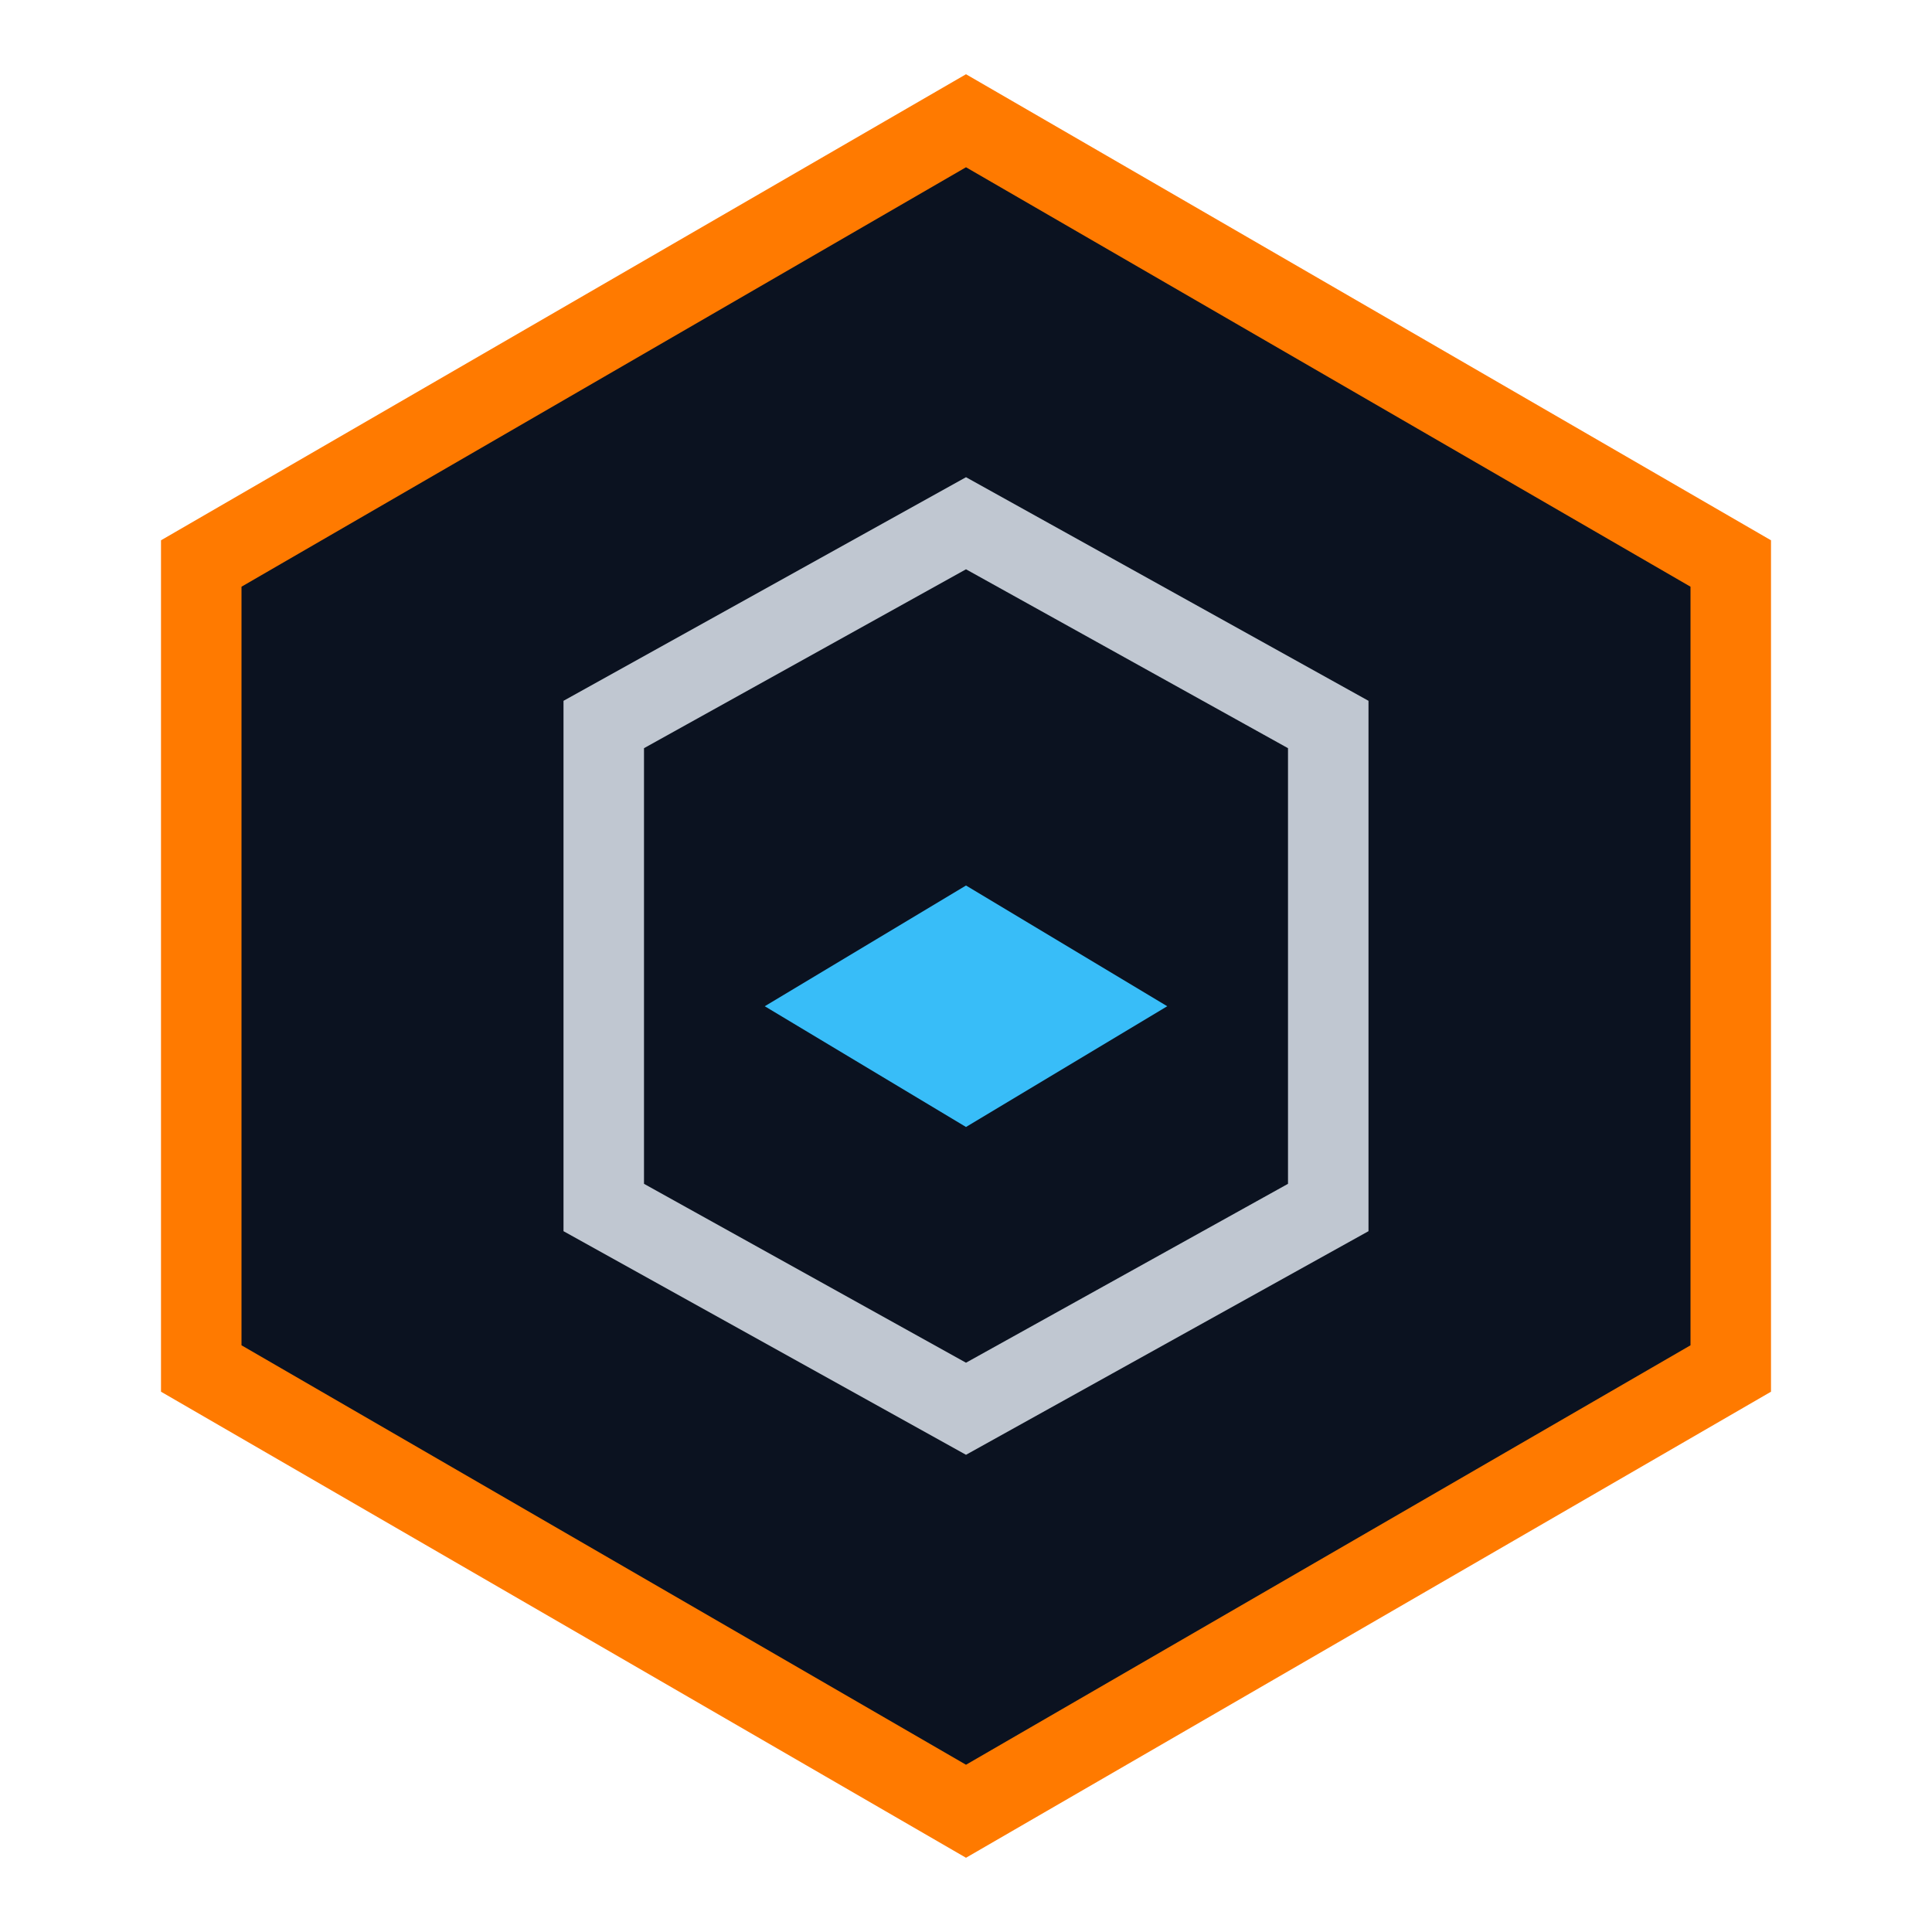
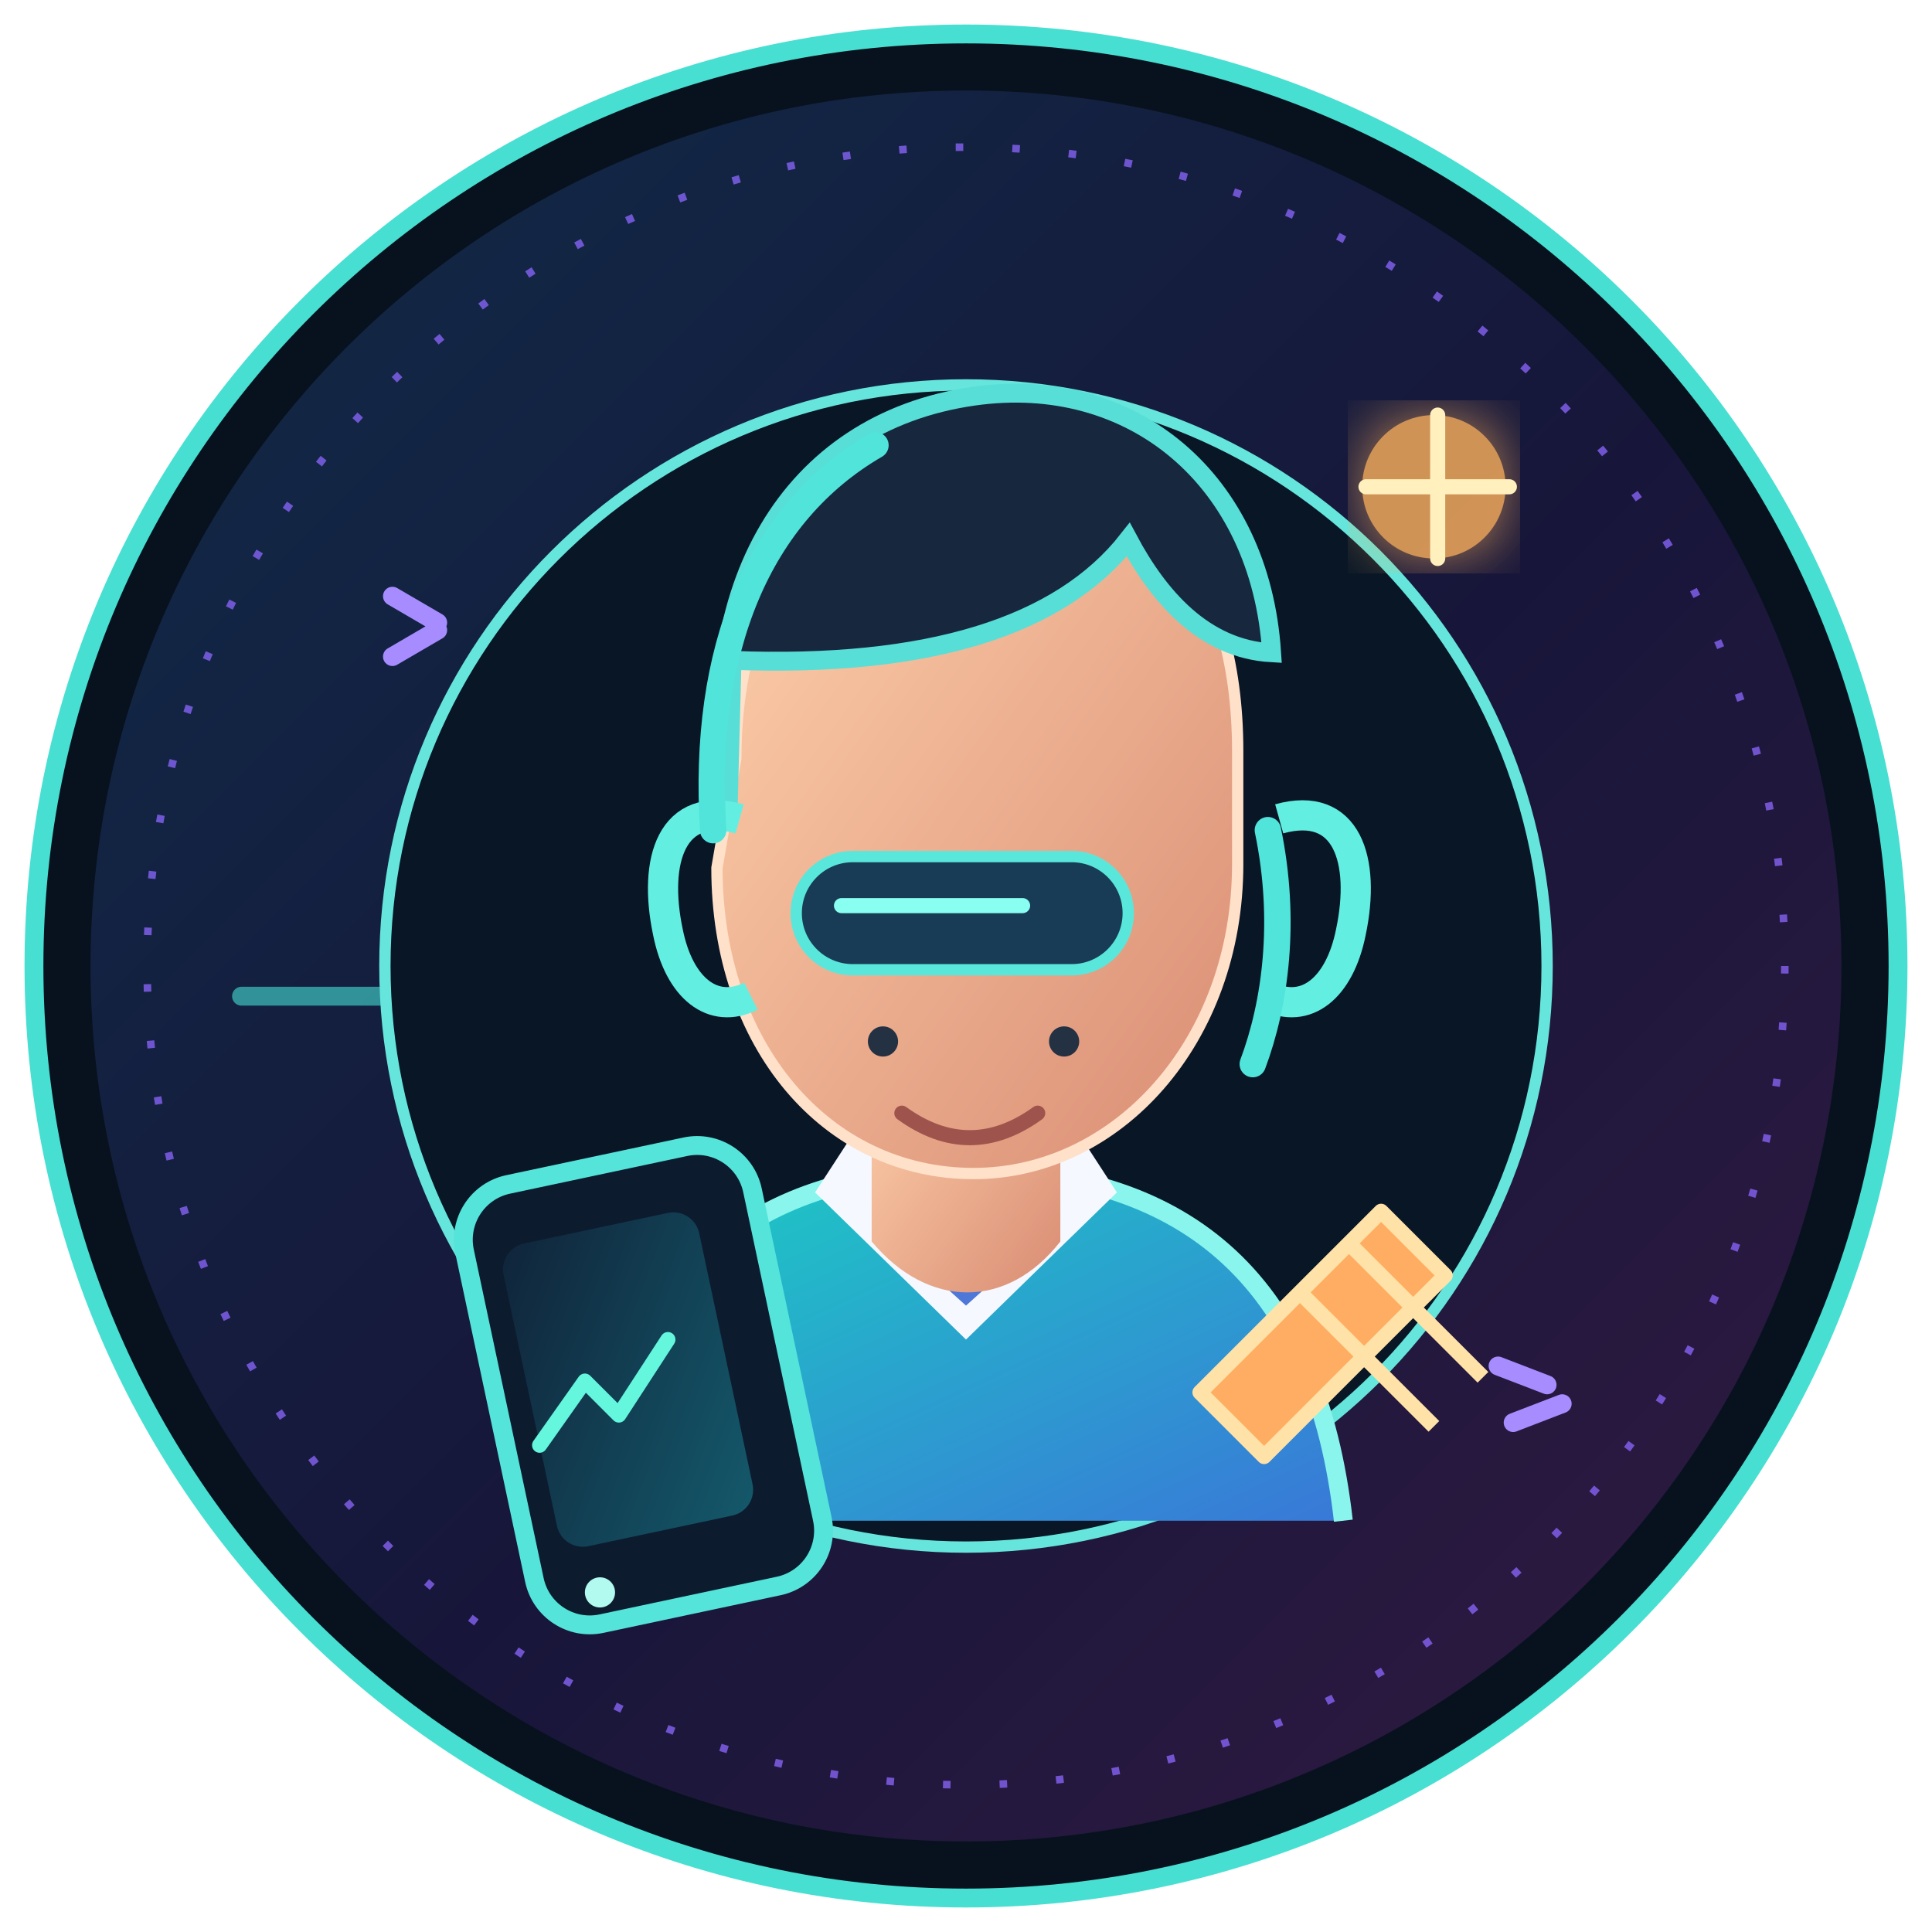
- <svg xmlns="http://www.w3.org/2000/svg" viewBox="0 0 48 48">
-   <path d="M24 3 43 14v20L24 45 5 34V14Z" fill="#0b1220" stroke="#ff7a00" stroke-width="2" />
-   <path d="M15 30V18l9-5 9 5v12l-9 5Z" fill="none" stroke="#c0c7d1" stroke-width="2" />
-   <path d="m19 25 5-3 5 3-5 3Z" fill="#38bdf8" />
+ <svg xmlns="http://www.w3.org/2000/svg" viewBox="0 0 512 512" role="img" aria-label="TechNex technician logo">
+   <defs>
+     <linearGradient id="bg" x1="0" y1="0" x2="1" y2="1">
+       <stop stop-color="#102c48" />
+       <stop offset=".55" stop-color="#17163a" />
+       <stop offset="1" stop-color="#341a42" />
+     </linearGradient>
+     <linearGradient id="shirt" x1="0" y1="0" x2="1" y2="1">
+       <stop stop-color="#1acfc3" />
+       <stop offset="1" stop-color="#3978d8" />
+     </linearGradient>
+     <linearGradient id="skin" x1="0" y1="0" x2="1" y2="1">
+       <stop stop-color="#ffd2ad" />
+       <stop offset="1" stop-color="#d98c73" />
+     </linearGradient>
+     <linearGradient id="screen" x1="0" y1="0" x2="1" y2="1">
+       <stop stop-color="#10243a" />
+       <stop offset="1" stop-color="#14596b" />
+     </linearGradient>
+     <filter id="glow">
+       <feGaussianBlur stdDeviation="9" result="b" />
+       <feMerge>
+         <feMergeNode in="b" />
+         <feMergeNode in="SourceGraphic" />
+       </feMerge>
+     </filter>
+   </defs>
+   <circle cx="256" cy="256" r="247" fill="#08121f" stroke="#47dfd1" stroke-width="5" />
+   <circle cx="256" cy="256" r="232" fill="url(#bg)" />
+   <circle cx="256" cy="256" r="217" fill="none" stroke="#8c67ff" stroke-width="2" stroke-dasharray="2 13" opacity=".75" />
+   <path d="M64 264h58l19-19 20 39 22-54 18 34h39M390 199h-27l-17 18-19-36-24 58-17-31h-22" fill="none" stroke="#42d9d0" stroke-width="5" stroke-linecap="round" stroke-linejoin="round" opacity=".62" />
+   <circle cx="256" cy="256" r="154" fill="#081626" stroke="#65e5db" stroke-width="3" />
+   <path d="M157 403c7-62 39-93 99-93s93 31 100 93" fill="url(#shirt)" stroke="#89f5ec" stroke-width="5" />
+   <path d="M216 316l40 39 40-39-13-20h-54z" fill="#f5f8ff" />
+   <path d="M236 328l20 18 20-18-7-10h-26z" fill="#4e78d7" />
+   <path d="M231 274h50v55c-14 18-35 18-50 0z" fill="url(#skin)" />
+   <path d="M195 201c0-50 28-81 67-81 42 0 66 31 66 79v30c0 47-32 82-70 82-39 0-68-34-68-81z" fill="url(#skin)" stroke="#ffe0c9" stroke-width="3" />
+   <path d="M193 213c-9-57 16-101 65-108 42-6 76 22 79 68-18-1-30-15-38-30-18 23-53 34-105 32z" fill="#17283e" stroke="#57ded6" stroke-width="5" />
+   <path d="M196 217c-18-5-23 11-19 30 3 15 12 22 22 17m140-47c18-5 23 11 19 30-3 15-12 22-22 17" fill="none" stroke="#62efe1" stroke-width="8" />
+   <path d="M189 220c-3-48 12-84 43-102m104 102c5 24 2 46-4 62" fill="none" stroke="#50e4da" stroke-width="7" stroke-linecap="round" />
+   <rect x="211" y="227" width="88" height="30" rx="15" fill="#183c55" stroke="#59e7dc" stroke-width="3" />
+   <path d="M223 240h48" stroke="#88fff0" stroke-width="4" stroke-linecap="round" />
+   <circle cx="234" cy="276" r="4" fill="#243143" />
+   <circle cx="282" cy="276" r="4" fill="#243143" />
+   <path d="M239 295q18 13 36 0" fill="none" stroke="#9e544c" stroke-width="4" stroke-linecap="round" />
+   <rect x="120" y="317" width="78" height="119" rx="15" transform="rotate(-12 120 317)" fill="#0c1c2e" stroke="#54e4da" stroke-width="5" />
+   <rect x="132" y="331" width="53" height="82" rx="7" transform="rotate(-12 132 331)" fill="url(#screen)" />
+   <path d="M143 383l12-17 9 9 13-20" fill="none" stroke="#64f7de" stroke-width="4" stroke-linecap="round" stroke-linejoin="round" />
+   <circle cx="159" cy="422" r="4" fill="#b2f9ef" />
+   <path d="M358 330l35 35m-48-22 35 35m-14-57 17 17-48 48-17-17z" fill="#ffad62" stroke="#ffe2a7" stroke-width="4" stroke-linejoin="round" />
+   <circle cx="380" cy="129" r="19" fill="#ffb15c" filter="url(#glow)" opacity=".8" />
+   <path d="M381 110v38m-19-19h38" stroke="#fff0bd" stroke-width="4" stroke-linecap="round" />
+   <path d="M104 158l12 7m-12 9 12-7m281 195 13 5m-9 10 13-5" stroke="#a68cff" stroke-width="5" stroke-linecap="round" />
</svg>
